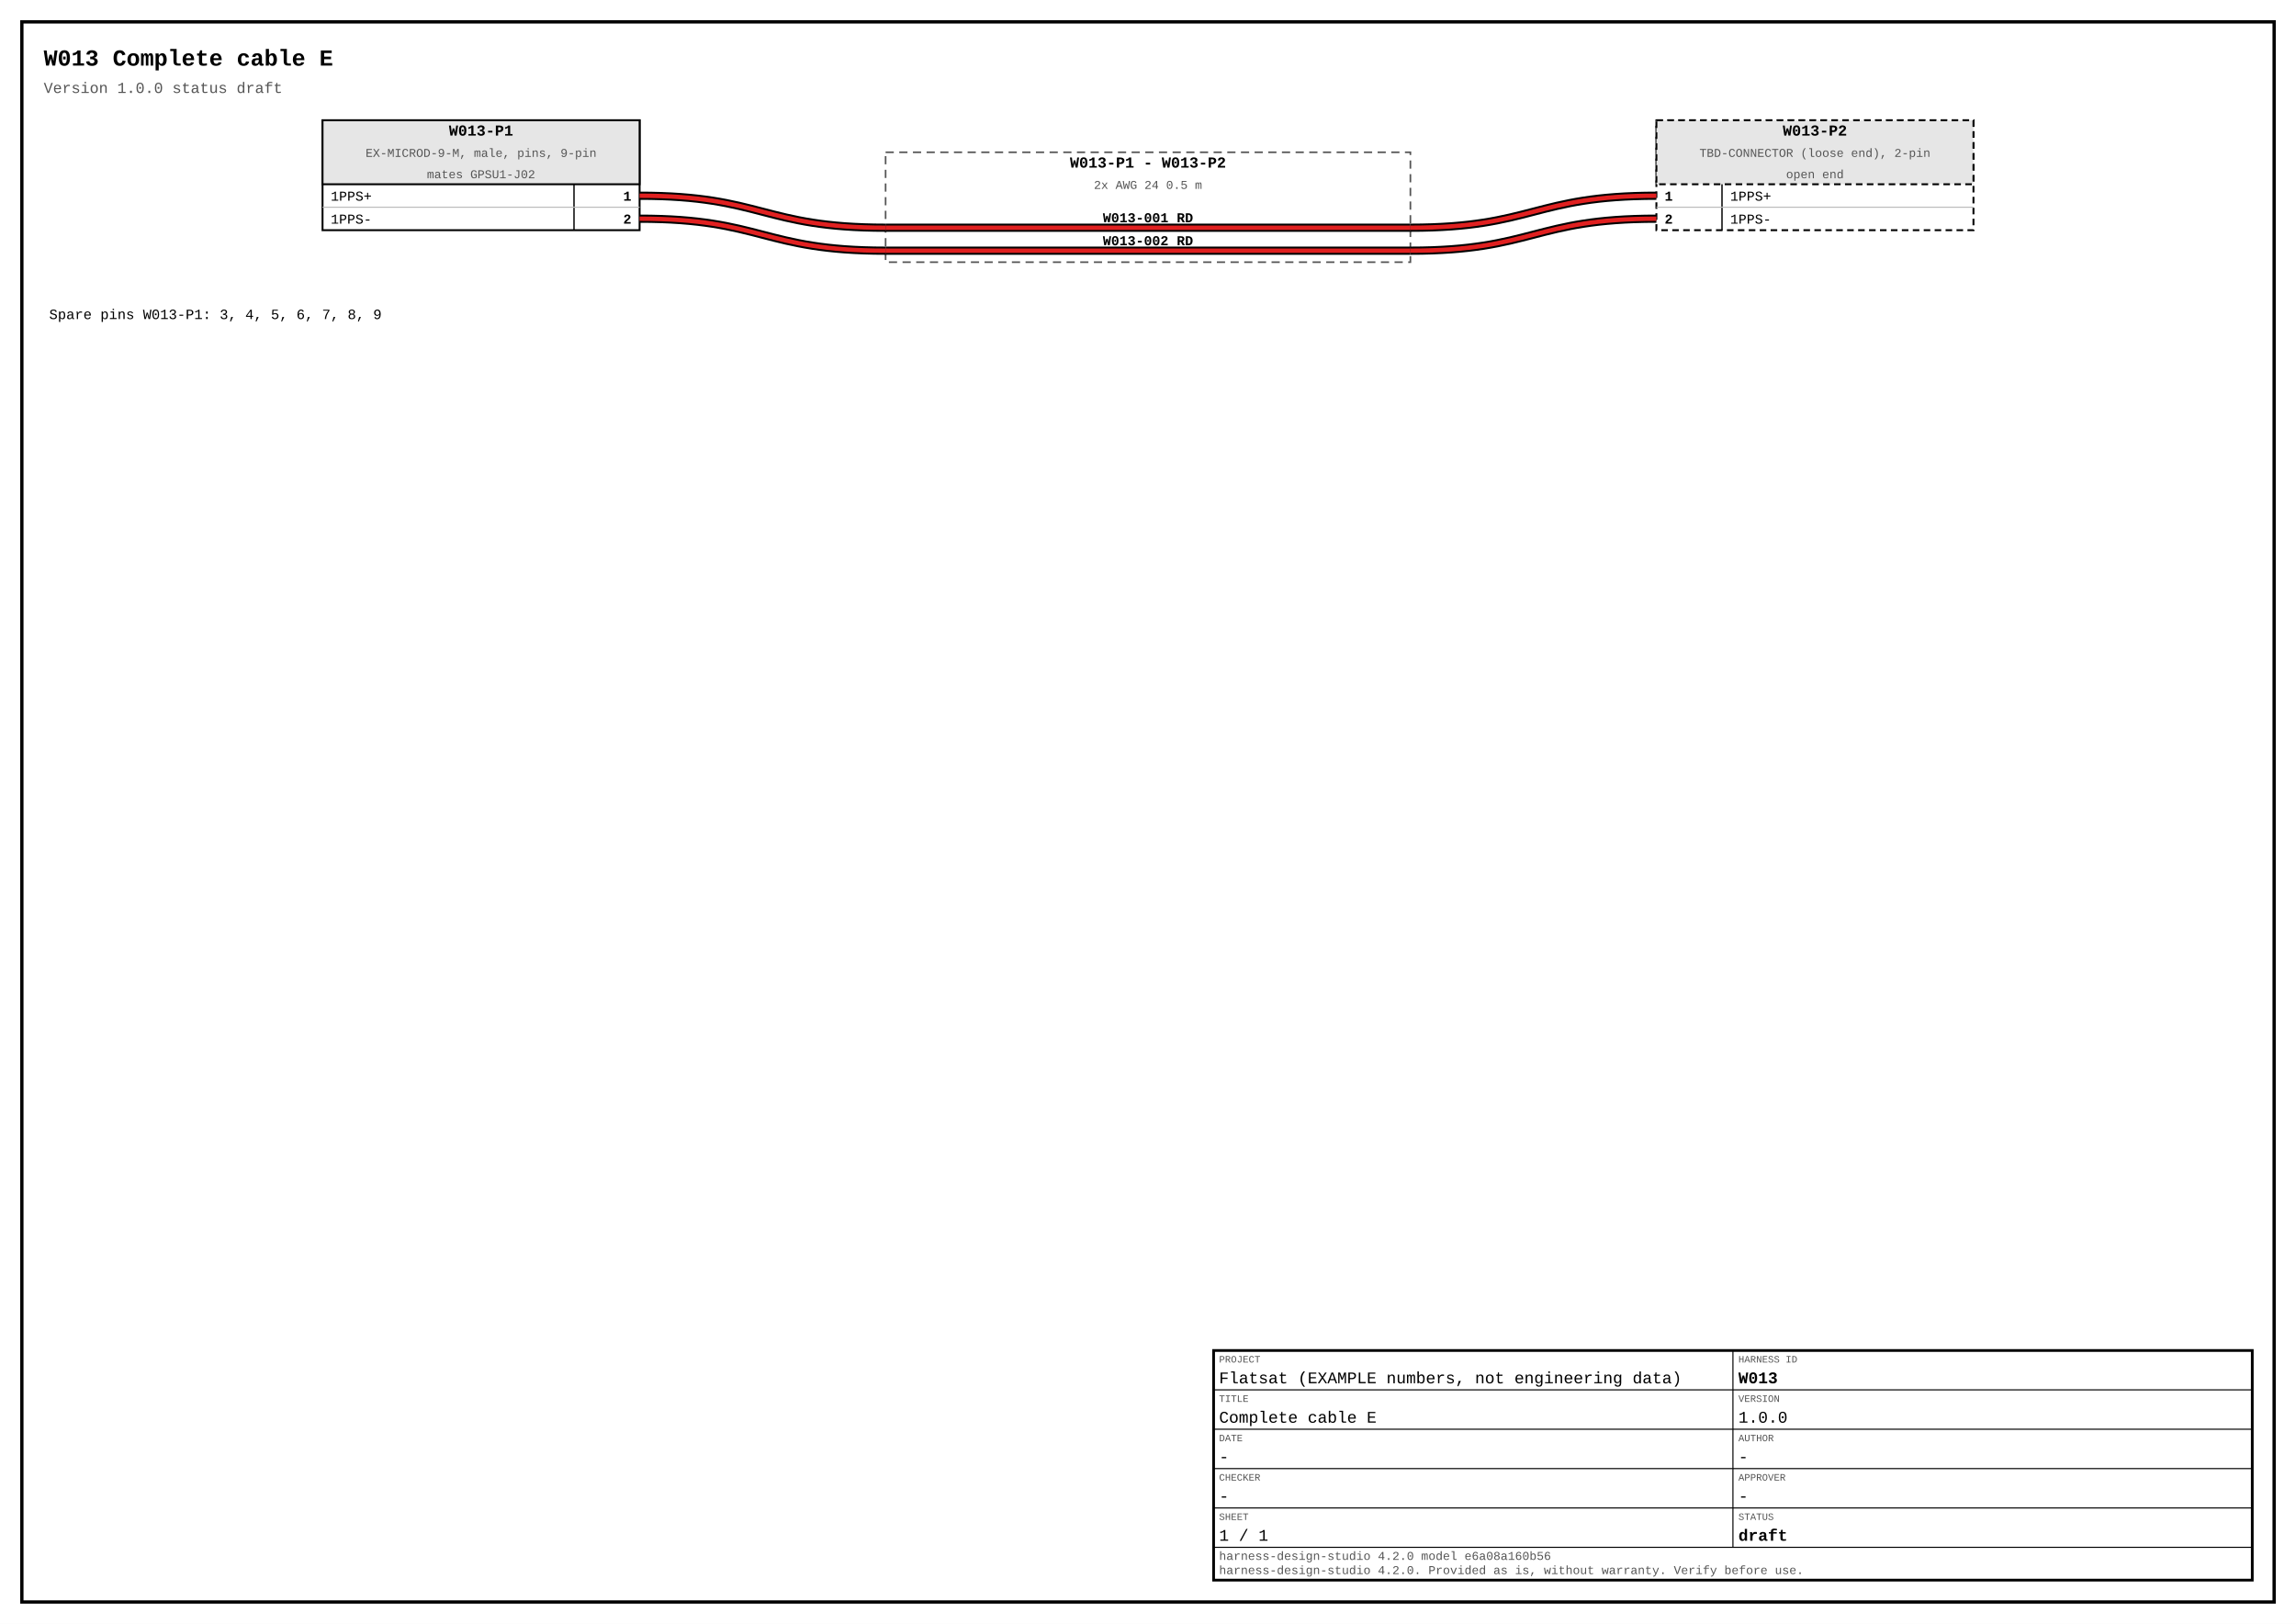
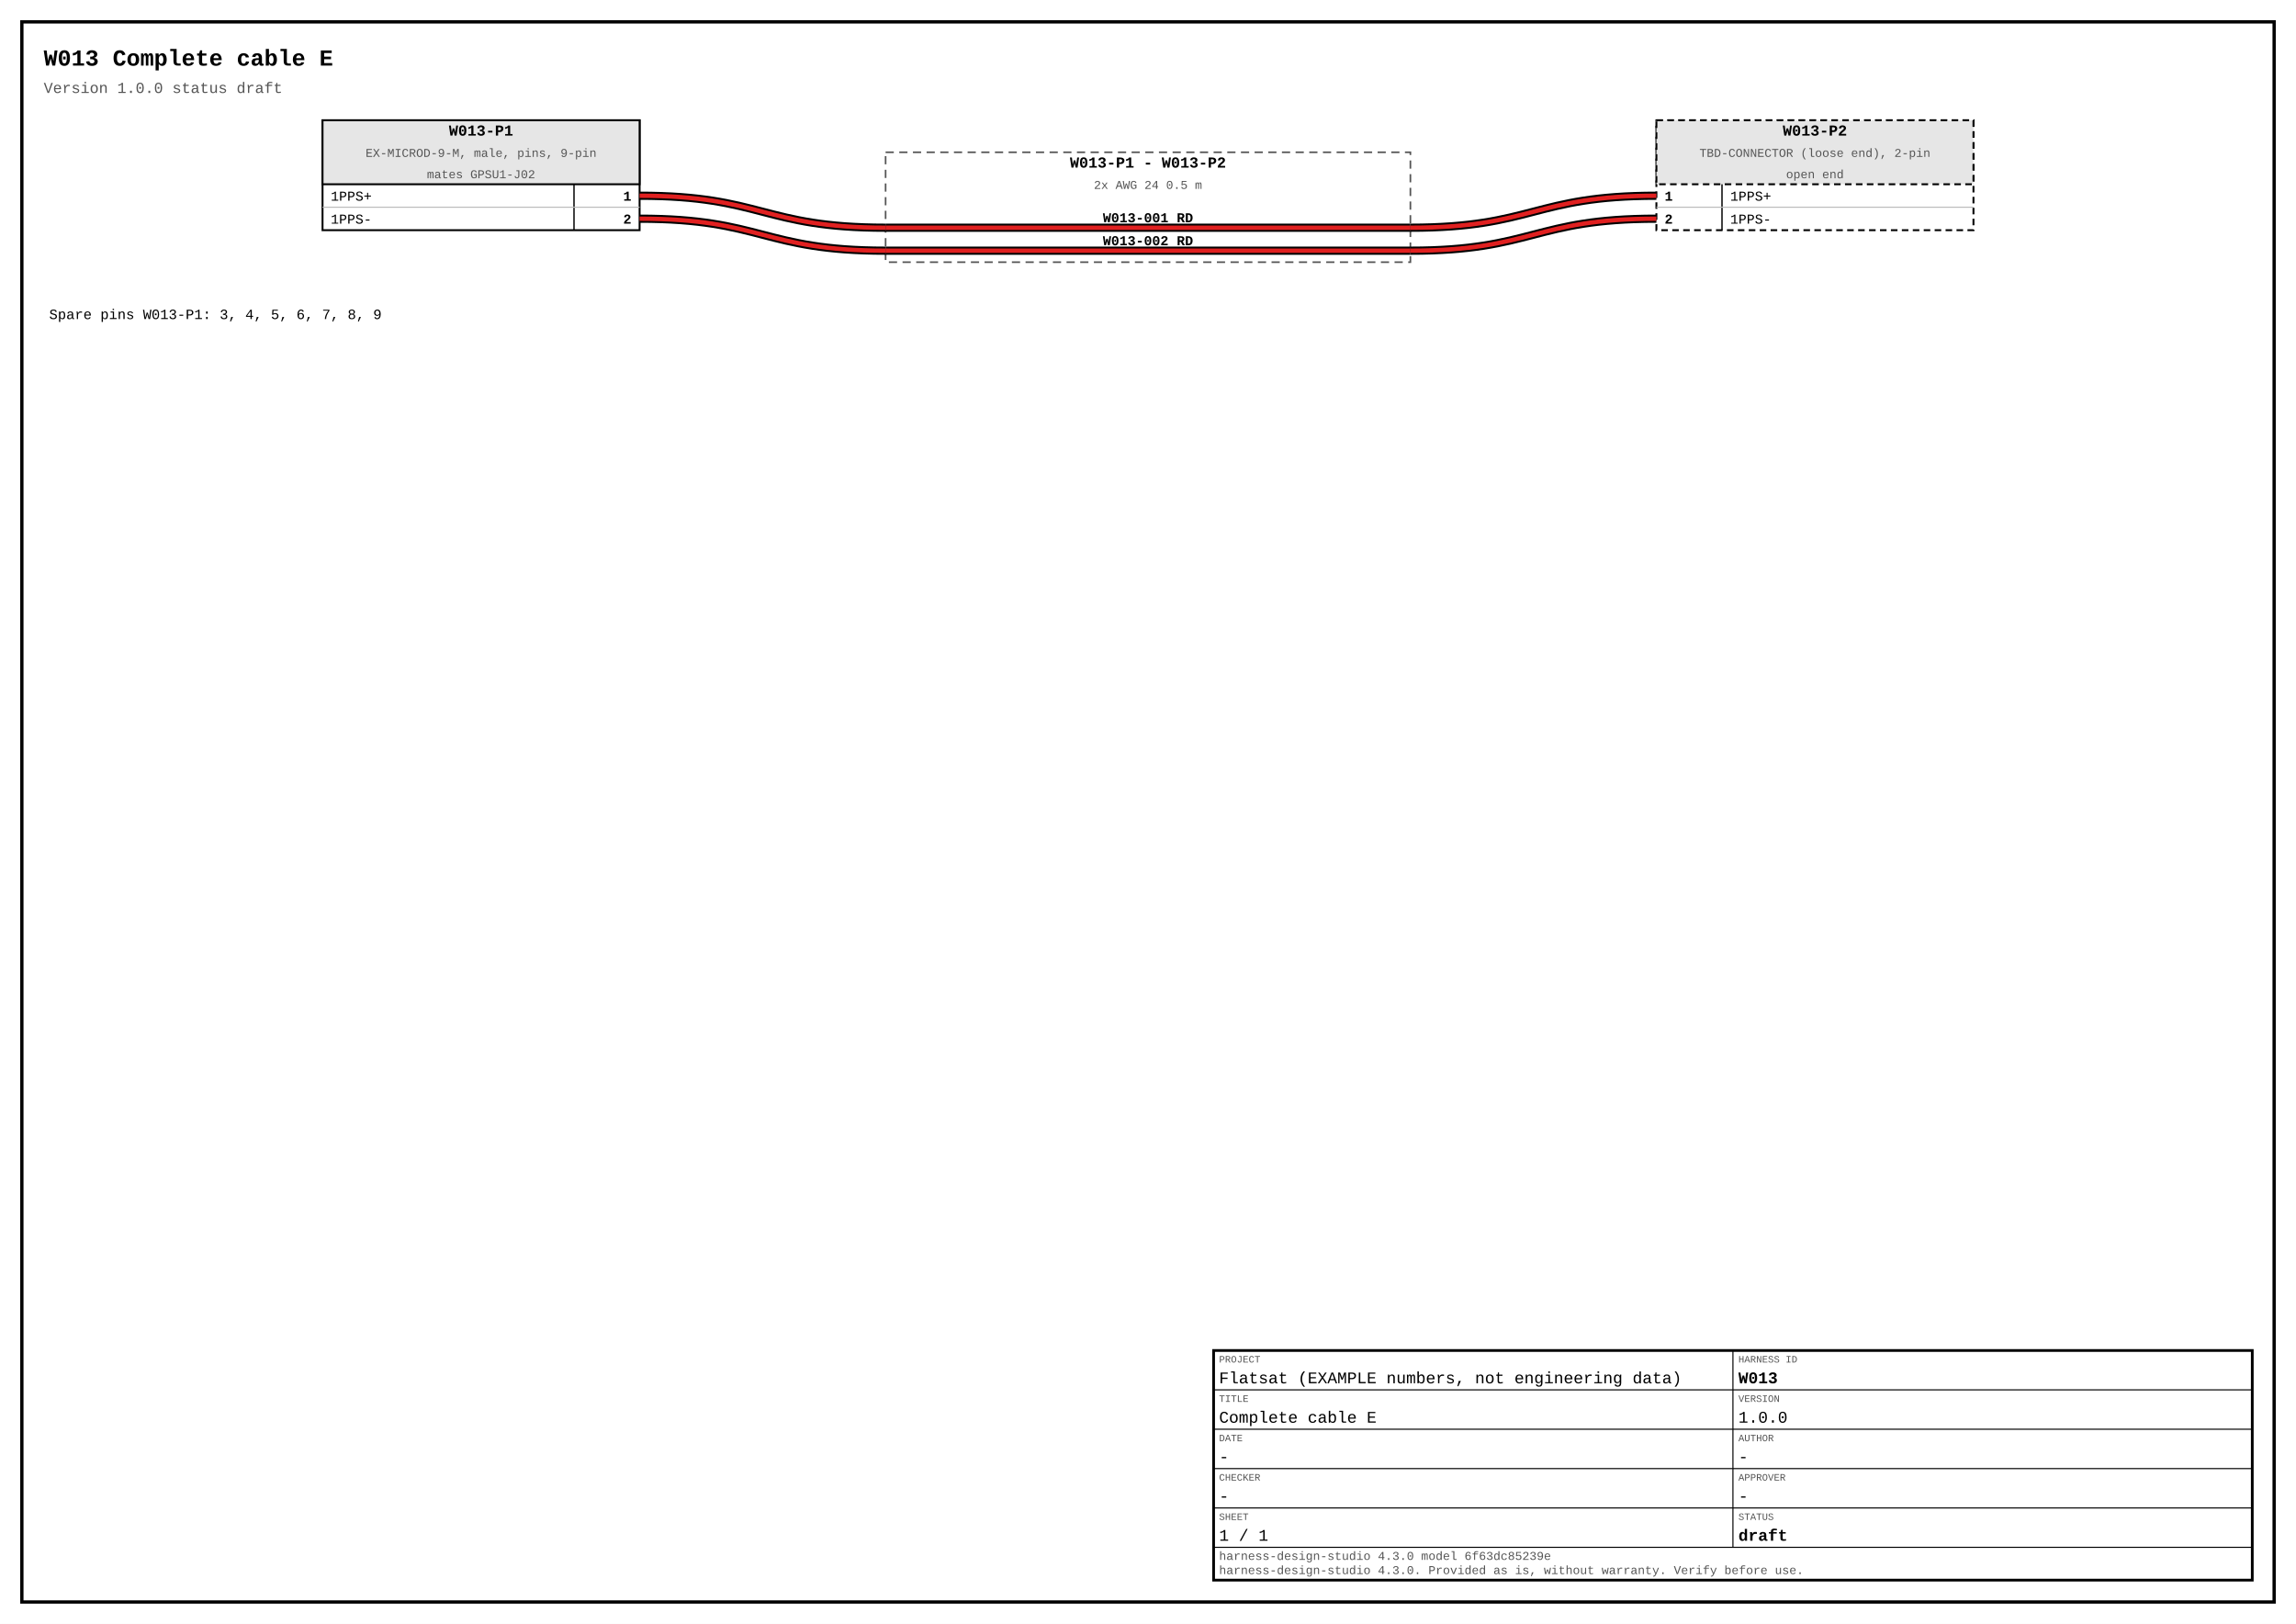
<svg xmlns="http://www.w3.org/2000/svg" width="420mm" height="297mm" viewBox="0 0 420 297" font-family="Courier New, Courier, monospace">
  <rect x="0" y="0" width="420" height="297" fill="#ffffff" />
  <rect x="4" y="4" width="412" height="289" fill="none" stroke="#000000" stroke-width="0.6" />
  <text x="8" y="12" font-size="4.2" font-weight="bold" text-anchor="start" fill="#000000">W013  Complete cable E</text>
  <text x="8" y="17" font-size="2.8" text-anchor="start" fill="#555555">Version 1.0.0  status draft</text>
  <rect x="59" y="22" width="58" height="20.1" fill="#ffffff" stroke="#000000" stroke-width="0.35" />
  <rect x="59" y="22" width="58" height="11.7" fill="#e6e6e6" stroke="#000000" stroke-width="0.35" />
  <text x="88" y="24.8" font-size="2.8" font-weight="bold" text-anchor="middle" fill="#000000">W013-P1</text>
  <text x="88" y="28.7" font-size="2.2" text-anchor="middle" fill="#555555">EX-MICROD-9-M, male, pins, 9-pin</text>
  <text x="88" y="32.6" font-size="2.2" text-anchor="middle" fill="#555555">mates GPSU1-J02</text>
  <line x1="105" y1="33.7" x2="105" y2="42.1" stroke="#000000" stroke-width="0.25" />
  <line x1="59" y1="37.9" x2="117" y2="37.9" stroke="#bbbbbb" stroke-width="0.2" />
  <text x="60.5" y="36.7" font-size="2.5" text-anchor="start" fill="#000000" data-ref="sig/W013-P1/1">1PPS+</text>
  <text x="115.5" y="36.7" font-size="2.5" font-weight="bold" text-anchor="end" fill="#000000" data-ref="pin/W013-P1/1">1</text>
  <text x="60.5" y="40.9" font-size="2.5" text-anchor="start" fill="#000000" data-ref="sig/W013-P1/2">1PPS-</text>
  <text x="115.5" y="40.9" font-size="2.5" font-weight="bold" text-anchor="end" fill="#000000" data-ref="pin/W013-P1/2">2</text>
  <rect x="303" y="22" width="58" height="20.1" fill="#ffffff" stroke="#000000" stroke-width="0.35" stroke-dasharray="1.2 0.8" />
  <rect x="303" y="22" width="58" height="11.7" fill="#e6e6e6" stroke="#000000" stroke-width="0.35" stroke-dasharray="1.2 0.8" />
  <text x="332" y="24.8" font-size="2.8" font-weight="bold" text-anchor="middle" fill="#000000">W013-P2</text>
  <text x="332" y="28.7" font-size="2.2" text-anchor="middle" fill="#555555" data-ref="part/W013-P2">TBD-CONNECTOR (loose end), 2-pin</text>
  <text x="332" y="32.6" font-size="2.2" text-anchor="middle" fill="#555555" data-ref="end/W013-P2">open end</text>
  <line x1="315" y1="33.7" x2="315" y2="42.1" stroke="#000000" stroke-width="0.25" />
  <line x1="303" y1="37.9" x2="361" y2="37.9" stroke="#bbbbbb" stroke-width="0.2" />
  <text x="304.5" y="36.7" font-size="2.5" font-weight="bold" text-anchor="start" fill="#000000" data-ref="pin/W013-P2/1">1</text>
  <text x="316.5" y="36.7" font-size="2.5" text-anchor="start" fill="#000000" data-ref="sig/W013-P2/1">1PPS+</text>
  <text x="304.5" y="40.9" font-size="2.5" font-weight="bold" text-anchor="start" fill="#000000" data-ref="pin/W013-P2/2">2</text>
  <text x="316.5" y="40.9" font-size="2.5" text-anchor="start" fill="#000000" data-ref="sig/W013-P2/2">1PPS-</text>
  <rect x="162" y="27.85" width="96" height="20.1" fill="none" stroke="#555555" stroke-width="0.3" stroke-dasharray="1.5 1" />
  <text x="210" y="30.65" font-size="2.8" font-weight="bold" text-anchor="middle" fill="#000000">W013-P1 - W013-P2</text>
  <text x="210" y="34.55" font-size="2.2" text-anchor="middle" fill="#555555">2x  AWG 24  0.5 m</text>
  <path d="M 117 35.8 C 139.5 35.8 139.5 41.65 162 41.65" fill="none" stroke="#000000" stroke-width="1.5" />
  <line x1="162" y1="41.65" x2="258" y2="41.65" stroke="#000000" stroke-width="1.5" />
  <path d="M 258 41.65 C 280.5 41.65 280.5 35.8 303 35.8" fill="none" stroke="#000000" stroke-width="1.5" />
  <path d="M 117 35.8 C 139.5 35.8 139.5 41.65 162 41.65" fill="none" stroke="#e02020" stroke-width="0.8" />
  <line x1="162" y1="41.65" x2="258" y2="41.65" stroke="#e02020" stroke-width="0.8" />
  <path d="M 258 41.65 C 280.5 41.65 280.5 35.8 303 35.8" fill="none" stroke="#e02020" stroke-width="0.8" />
  <text x="210" y="40.65" font-size="2.5" font-weight="bold" text-anchor="middle" fill="#000000">W013-001  RD</text>
  <path d="M 117 40 C 139.5 40 139.5 45.85 162 45.85" fill="none" stroke="#000000" stroke-width="1.5" />
  <line x1="162" y1="45.85" x2="258" y2="45.85" stroke="#000000" stroke-width="1.5" />
  <path d="M 258 45.85 C 280.5 45.85 280.5 40 303 40" fill="none" stroke="#000000" stroke-width="1.5" />
  <path d="M 117 40 C 139.5 40 139.5 45.85 162 45.85" fill="none" stroke="#e02020" stroke-width="0.8" />
  <line x1="162" y1="45.85" x2="258" y2="45.85" stroke="#e02020" stroke-width="0.8" />
  <path d="M 258 45.85 C 280.5 45.85 280.5 40 303 40" fill="none" stroke="#e02020" stroke-width="0.8" />
  <text x="210" y="44.85" font-size="2.5" font-weight="bold" text-anchor="middle" fill="#000000">W013-002  RD</text>
  <text x="9" y="58.35" font-size="2.6" text-anchor="start" fill="#000000">Spare pins W013-P1: 3, 4, 5, 6, 7, 8, 9</text>
  <rect x="222" y="247" width="190" height="42" fill="none" stroke="#000000" stroke-width="0.5" />
  <line x1="222" y1="247" x2="317" y2="247" stroke="#000000" stroke-width="0.2" />
  <text x="223" y="249.2" font-size="1.8" text-anchor="start" fill="#555555">PROJECT</text>
  <text x="223" y="253" font-size="3" text-anchor="start" fill="#000000">Flatsat (EXAMPLE numbers, not engineering data)</text>
  <line x1="317" y1="247" x2="412" y2="247" stroke="#000000" stroke-width="0.2" />
  <text x="318" y="249.2" font-size="1.8" text-anchor="start" fill="#555555">HARNESS ID</text>
  <text x="318" y="253" font-size="3" font-weight="bold" text-anchor="start" fill="#000000">W013</text>
  <line x1="222" y1="254.2" x2="317" y2="254.2" stroke="#000000" stroke-width="0.2" />
  <text x="223" y="256.4" font-size="1.8" text-anchor="start" fill="#555555">TITLE</text>
  <text x="223" y="260.2" font-size="3" text-anchor="start" fill="#000000">Complete cable E</text>
  <line x1="317" y1="254.2" x2="412" y2="254.2" stroke="#000000" stroke-width="0.2" />
  <text x="318" y="256.4" font-size="1.8" text-anchor="start" fill="#555555">VERSION</text>
  <text x="318" y="260.2" font-size="3" text-anchor="start" fill="#000000">1.0.0</text>
  <line x1="222" y1="261.4" x2="317" y2="261.4" stroke="#000000" stroke-width="0.2" />
  <text x="223" y="263.6" font-size="1.8" text-anchor="start" fill="#555555">DATE</text>
  <text x="223" y="267.4" font-size="3" text-anchor="start" fill="#000000">-</text>
  <line x1="317" y1="261.4" x2="412" y2="261.4" stroke="#000000" stroke-width="0.2" />
  <text x="318" y="263.6" font-size="1.8" text-anchor="start" fill="#555555">AUTHOR</text>
  <text x="318" y="267.4" font-size="3" text-anchor="start" fill="#000000">-</text>
  <line x1="222" y1="268.6" x2="317" y2="268.6" stroke="#000000" stroke-width="0.2" />
  <text x="223" y="270.8" font-size="1.8" text-anchor="start" fill="#555555">CHECKER</text>
  <text x="223" y="274.6" font-size="3" text-anchor="start" fill="#000000">-</text>
  <line x1="317" y1="268.6" x2="412" y2="268.6" stroke="#000000" stroke-width="0.2" />
  <text x="318" y="270.8" font-size="1.8" text-anchor="start" fill="#555555">APPROVER</text>
  <text x="318" y="274.6" font-size="3" text-anchor="start" fill="#000000">-</text>
  <line x1="222" y1="275.8" x2="317" y2="275.8" stroke="#000000" stroke-width="0.2" />
  <text x="223" y="278" font-size="1.8" text-anchor="start" fill="#555555">SHEET</text>
  <text x="223" y="281.8" font-size="3" text-anchor="start" fill="#000000">1 / 1</text>
  <line x1="317" y1="275.8" x2="412" y2="275.8" stroke="#000000" stroke-width="0.2" />
  <text x="318" y="278" font-size="1.8" text-anchor="start" fill="#555555">STATUS</text>
  <text x="318" y="281.8" font-size="3" font-weight="bold" text-anchor="start" fill="#000000">draft</text>
  <line x1="317" y1="247" x2="317" y2="283" stroke="#000000" stroke-width="0.2" />
  <line x1="222" y1="283" x2="412" y2="283" stroke="#000000" stroke-width="0.2" />
-   <text x="223" y="285.3" font-size="2.2" text-anchor="start" fill="#555555">harness-design-studio 4.2.0 model e6a08a160b56</text>
-   <text x="223" y="287.9" font-size="2.2" text-anchor="start" fill="#555555">harness-design-studio 4.2.0. Provided as is, without warranty. Verify before use.</text>
+   <text x="223" y="285.3" font-size="2.2" text-anchor="start" fill="#555555">harness-design-studio 4.3.0 model 6f63dc85239e</text>
+   <text x="223" y="287.9" font-size="2.2" text-anchor="start" fill="#555555">harness-design-studio 4.3.0. Provided as is, without warranty. Verify before use.</text>
</svg>
